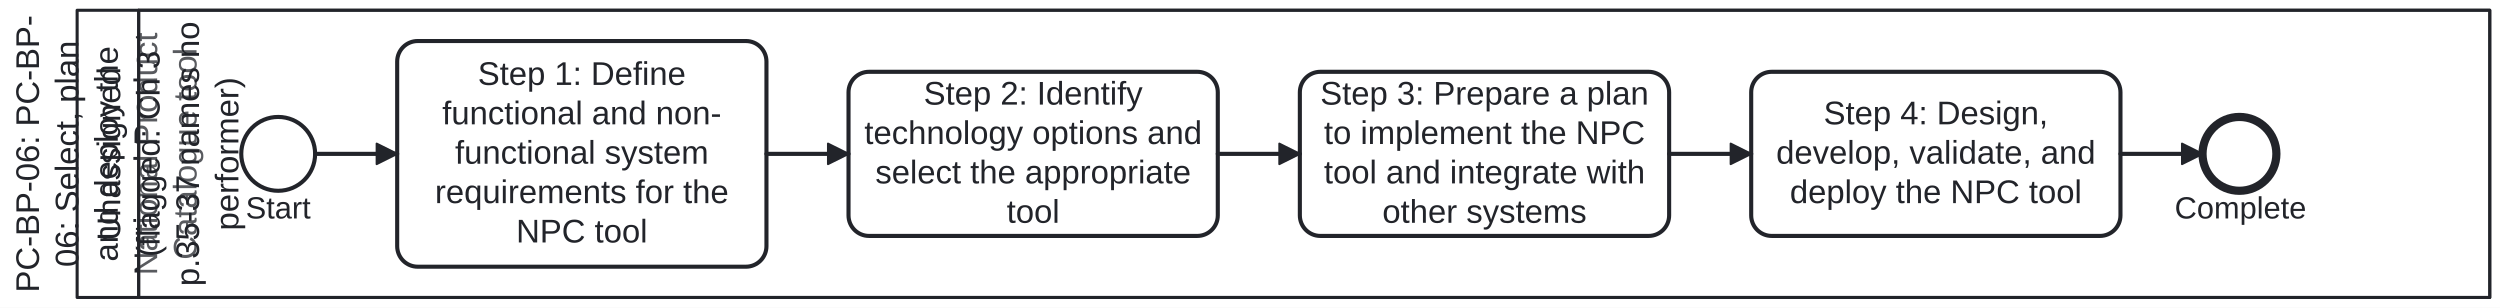
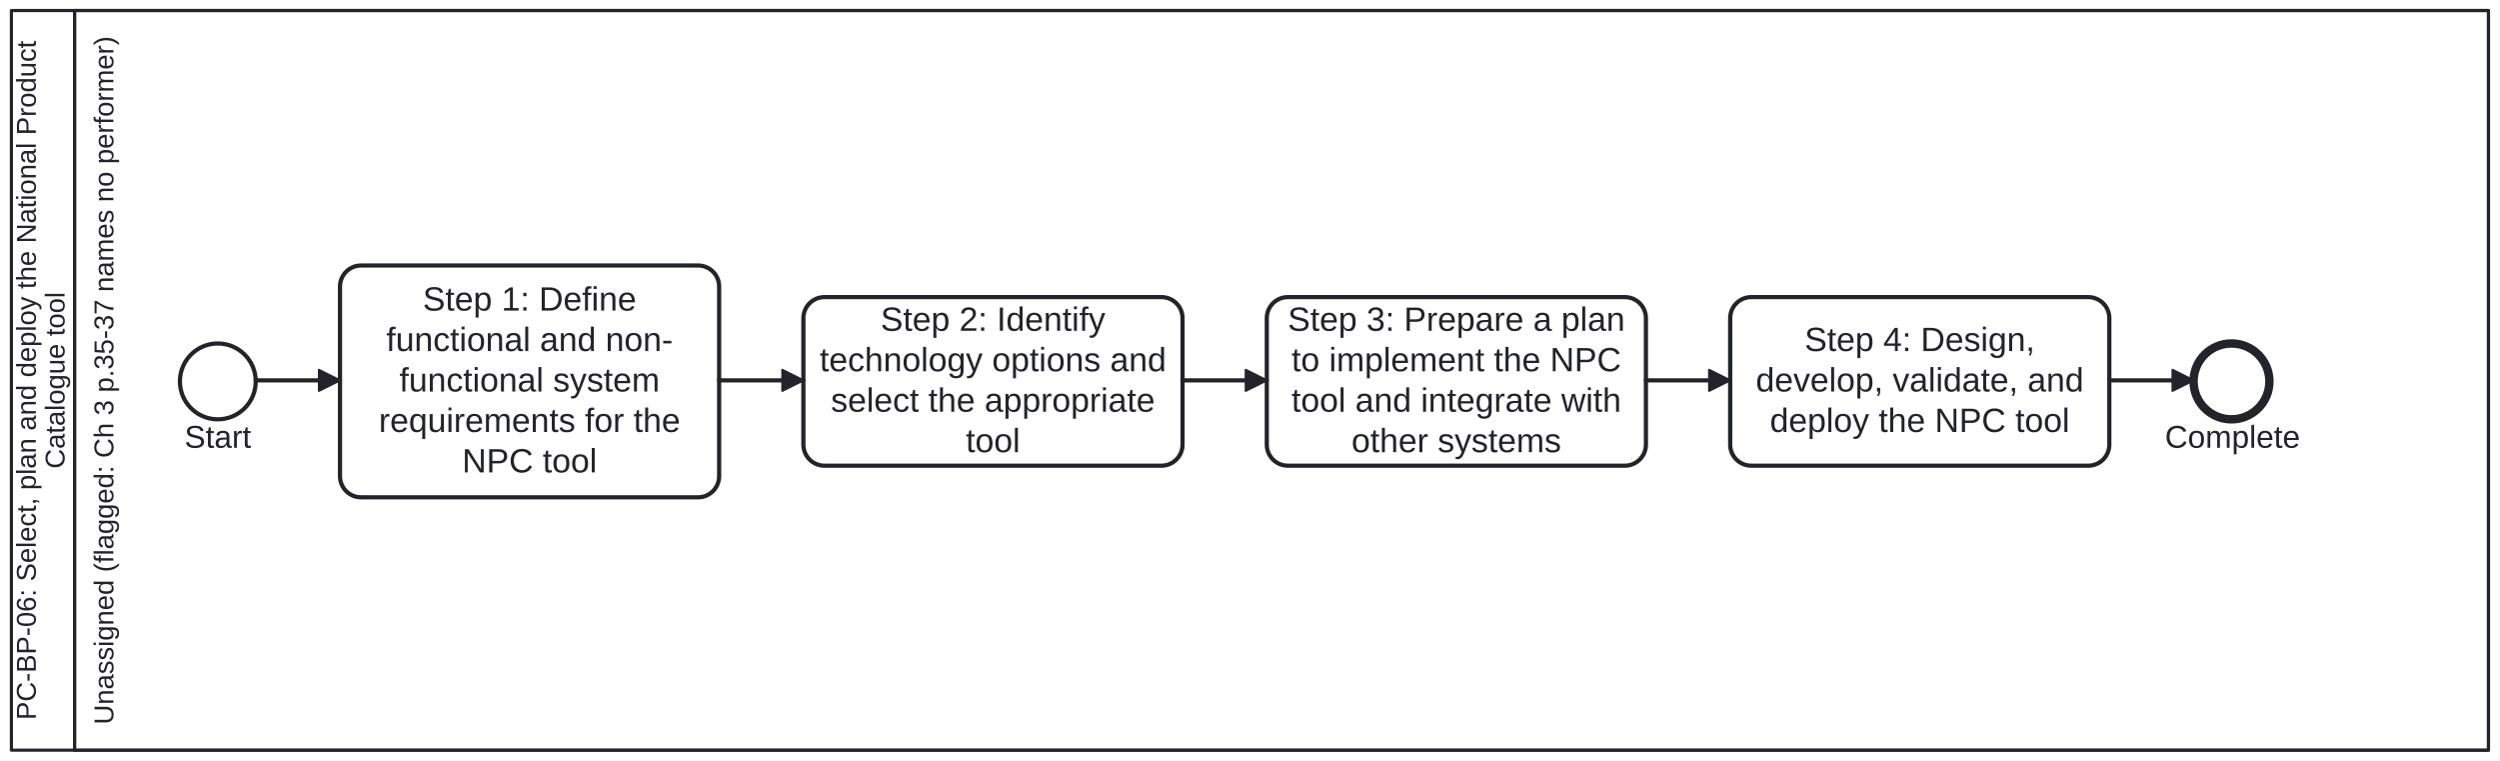
- <svg xmlns="http://www.w3.org/2000/svg" width="100%" style="max-width:100%;height:auto" viewBox="62.4 55 1218.6 150" version="1.1">
-   <rect x="62.4" y="55" width="1218.6" height="150" fill="#ffffff" />
+ <svg xmlns="http://www.w3.org/2000/svg" width="100%" style="max-width:100%;height:auto" viewBox="94.588 55 1186.412 361" version="1.1">
+   <rect x="94.588" y="55" width="1186.412" height="361" fill="#ffffff" />
  <g class="djs-group">
    <g class="djs-element djs-shape" data-element-id="Participant_PC_BP_06" style="display: block;" transform="matrix(1 0 0 1 100 60)">
      <g class="djs-visual">
-         <rect x="0" y="0" width="1176" height="140" rx="0" ry="0" style="stroke-linecap: round; stroke-linejoin: round; stroke: rgb(34, 36, 42); stroke-width: 1.5px; fill: white; fill-opacity: 0.95;" />
-         <path style="fill: none; stroke-linecap: round; stroke-linejoin: round; stroke: rgb(34, 36, 42); stroke-width: 1.5px;" d="M30,0L30,140" />
-         <text lineHeight="1.2" class="djs-label" style="font-family: Arial, sans-serif; font-size: 16px; font-weight: normal; fill: rgb(34, 36, 42);" transform="matrix(-1.83697e-16 -1 1 -1.83697e-16 0 140)">
-           <tspan x="2.43" y="-18.6">PC-BP-06: PC-BP-</tspan>
-           <tspan x="14.852" y="0.6">06: Select, plan </tspan>
-           <tspan x="17.512" y="19.8">and deploy the </tspan>
-           <tspan x="10.855" y="39">National Product </tspan>
-           <tspan x="18.406" y="58.2">Catalogue tool</tspan>
+         <rect x="0" y="0" width="1176" height="351" rx="0" ry="0" style="stroke-linecap: round; stroke-linejoin: round; stroke: rgb(34, 36, 42); stroke-width: 1.5px; fill: white; fill-opacity: 0.95;" />
+         <path style="fill: none; stroke-linecap: round; stroke-linejoin: round; stroke: rgb(34, 36, 42); stroke-width: 1.5px;" d="M30,0L30,351" />
+         <text lineHeight="1.05" class="djs-label" transform="matrix(-1.83697e-16 -1 1 -1.83697e-16 0 351)" style="font-family: Arial, sans-serif; font-size: 13px; font-weight: normal; fill: rgb(34, 36, 42);">
+           <tspan x="14.349" y="11.588">PC-BP-06: Select, plan and deploy the National Product </tspan>
+           <tspan x="133.58" y="25.238">Catalogue tool</tspan>
        </text>
      </g>
-       <rect class="djs-hit djs-hit-all" x="0" y="0" width="1176" height="140" style="fill: none; stroke-opacity: 0; stroke: white; stroke-width: 15px;" />
+       <rect class="djs-hit djs-hit-all" x="0" y="0" width="1176" height="351" style="fill: none; stroke-opacity: 0; stroke: white; stroke-width: 15px;" />
    </g>
    <g class="djs-children">
      <g class="djs-group">
        <g class="djs-element djs-shape" data-element-id="Lane_1" style="display: block;" transform="matrix(1 0 0 1 130 60)">
          <g class="djs-visual">
-             <rect x="0" y="0" width="1146" height="140" rx="0" ry="0" style="stroke-linecap: round; stroke-linejoin: round; stroke: rgb(34, 36, 42); stroke-width: 1.5px; fill: white; fill-opacity: 0.25;" />
-             <text lineHeight="1.2" class="djs-label" style="font-family: Arial, sans-serif; font-size: 16px; font-weight: normal; fill: rgb(34, 36, 42);" transform="matrix(-1.83697e-16 -1 1 -1.83697e-16 0 140)">
-               <tspan x="27.75" y="-9">Unassigned </tspan>
-               <tspan x="19.746" y="10.2">(flagged: Ch 3 </tspan>
-               <tspan x="5.512" y="29.4">p.35-37 names no </tspan>
-               <tspan x="32.66" y="48.6">performer)</tspan>
+             <rect x="0" y="0" width="1146" height="351" rx="0" ry="0" style="stroke-linecap: round; stroke-linejoin: round; stroke: rgb(34, 36, 42); stroke-width: 1.5px; fill: white; fill-opacity: 0.25;" />
+             <text lineHeight="1.05" class="djs-label" transform="matrix(-1.83697e-16 -1 1 -1.83697e-16 0 351)" style="font-family: Arial, sans-serif; font-size: 13px; font-weight: normal; fill: rgb(34, 36, 42);">
+               <tspan x="12.188" y="18.413">Unassigned (flagged: Ch 3 p.35-37 names no performer)</tspan>
            </text>
          </g>
-           <rect class="djs-hit djs-hit-all" x="0" y="0" width="1146" height="140" style="fill: none; stroke-opacity: 0; stroke: white; stroke-width: 15px;" />
+           <rect class="djs-hit djs-hit-all" x="0" y="0" width="1146" height="351" style="fill: none; stroke-opacity: 0; stroke: white; stroke-width: 15px;" />
        </g>
      </g>
      <g class="djs-group">
-         <g class="djs-element djs-shape" data-element-id="StartEvent_1" style="display: block;" transform="matrix(1 0 0 1 180 112)">
+         <g class="djs-element djs-shape" data-element-id="StartEvent_1" style="display: block;" transform="matrix(1 0 0 1 180 218)">
          <g class="djs-visual">
            <circle cx="18" cy="18" r="18" style="stroke-linecap: round; stroke-linejoin: round; stroke: rgb(34, 36, 42); stroke-width: 2px; fill: white; fill-opacity: 0.95;" />
          </g>
          <rect class="djs-hit djs-hit-all" x="0" y="0" width="36" height="36" style="fill: none; stroke-opacity: 0; stroke: white; stroke-width: 15px;" />
        </g>
      </g>
      <g class="djs-group">
-         <g class="djs-element djs-shape" data-element-id="StartEvent_1_label" style="display: block;" transform="matrix(1 0 0 1 182 148)">
+         <g class="djs-element djs-shape" data-element-id="StartEvent_1_label" style="display: block;" transform="matrix(1 0 0 1 182 254)">
          <g class="djs-visual">
            <text lineHeight="1.2" class="djs-label" style="font-family: Arial, sans-serif; font-size: 15px; font-weight: normal; fill: rgb(34, 36, 42);">
              <tspan x="0.161" y="13.5">Start</tspan>
            </text>
          </g>
          <rect class="djs-hit djs-hit-all" x="0" y="0" width="32" height="18" style="fill: none; stroke-opacity: 0; stroke: white; stroke-width: 15px;" />
        </g>
      </g>
      <g class="djs-group">
-         <g class="djs-element djs-shape" data-element-id="Task_1" style="display: block;" transform="matrix(1 0 0 1 256 75)">
+         <g class="djs-element djs-shape" data-element-id="Task_1" style="display: block;" transform="matrix(1 0 0 1 256 181)">
          <g class="djs-visual">
            <rect x="0" y="0" width="180" height="110" rx="10" ry="10" style="stroke-linecap: round; stroke-linejoin: round; stroke: rgb(34, 36, 42); stroke-width: 2px; fill: white; fill-opacity: 0.95;" />
            <text lineHeight="1.2" class="djs-label" style="font-family: Arial, sans-serif; font-size: 16px; font-weight: normal; fill: rgb(34, 36, 42);">
              <tspan x="39.301" y="21.4">Step 1: Define </tspan>
              <tspan x="21.949" y="40.6">functional and non-</tspan>
              <tspan x="28.195" y="59.8">functional system </tspan>
              <tspan x="18.41" y="79">requirements for the </tspan>
              <tspan x="57.988" y="98.2">NPC tool</tspan>
            </text>
          </g>
          <rect class="djs-hit djs-hit-all" x="0" y="0" width="180" height="110" style="fill: none; stroke-opacity: 0; stroke: white; stroke-width: 15px;" />
        </g>
      </g>
      <g class="djs-group">
-         <g class="djs-element djs-shape" data-element-id="Task_2" style="display: block;" transform="matrix(1 0 0 1 476 90)">
+         <g class="djs-element djs-shape" data-element-id="Task_2" style="display: block;" transform="matrix(1 0 0 1 476 196)">
          <g class="djs-visual">
            <rect x="0" y="0" width="180" height="80" rx="10" ry="10" style="stroke-linecap: round; stroke-linejoin: round; stroke: rgb(34, 36, 42); stroke-width: 2px; fill: white; fill-opacity: 0.95;" />
            <text lineHeight="1.2" class="djs-label" style="font-family: Arial, sans-serif; font-size: 16px; font-weight: normal; fill: rgb(34, 36, 42);">
              <tspan x="36.633" y="16">Step 2: Identify </tspan>
              <tspan x="7.715" y="35.2">technology options and </tspan>
              <tspan x="13.062" y="54.4">select the appropriate </tspan>
              <tspan x="77.102" y="73.6">tool</tspan>
            </text>
          </g>
          <rect class="djs-hit djs-hit-all" x="0" y="0" width="180" height="80" style="fill: none; stroke-opacity: 0; stroke: white; stroke-width: 15px;" />
        </g>
      </g>
      <g class="djs-group">
-         <g class="djs-element djs-shape" data-element-id="Task_3" style="display: block;" transform="matrix(1 0 0 1 696 90)">
+         <g class="djs-element djs-shape" data-element-id="Task_3" style="display: block;" transform="matrix(1 0 0 1 696 196)">
          <g class="djs-visual">
            <rect x="0" y="0" width="180" height="80" rx="10" ry="10" style="stroke-linecap: round; stroke-linejoin: round; stroke: rgb(34, 36, 42); stroke-width: 2px; fill: white; fill-opacity: 0.95;" />
            <text lineHeight="1.2" class="djs-label" style="font-family: Arial, sans-serif; font-size: 16px; font-weight: normal; fill: rgb(34, 36, 42);">
              <tspan x="9.945" y="16">Step 3: Prepare a plan</tspan>
              <tspan x="11.746" y="35.2">to implement the NPC </tspan>
              <tspan x="11.727" y="54.4">tool and integrate with</tspan>
              <tspan x="40.207" y="73.6">other systems</tspan>
            </text>
          </g>
          <rect class="djs-hit djs-hit-all" x="0" y="0" width="180" height="80" style="fill: none; stroke-opacity: 0; stroke: white; stroke-width: 15px;" />
        </g>
      </g>
      <g class="djs-group">
-         <g class="djs-element djs-shape" data-element-id="Task_4" style="display: block;" transform="matrix(1 0 0 1 916 90)">
+         <g class="djs-element djs-shape" data-element-id="Task_4" style="display: block;" transform="matrix(1 0 0 1 916 196)">
          <g class="djs-visual">
            <rect x="0" y="0" width="180" height="80" rx="10" ry="10" style="stroke-linecap: round; stroke-linejoin: round; stroke: rgb(34, 36, 42); stroke-width: 2px; fill: white; fill-opacity: 0.95;" />
            <text lineHeight="1.2" class="djs-label" style="font-family: Arial, sans-serif; font-size: 16px; font-weight: normal; fill: rgb(34, 36, 42);">
              <tspan x="35.301" y="25.6">Step 4: Design, </tspan>
              <tspan x="12.164" y="44.8">develop, validate, and </tspan>
              <tspan x="18.848" y="64">deploy the NPC tool</tspan>
            </text>
          </g>
          <rect class="djs-hit djs-hit-all" x="0" y="0" width="180" height="80" style="fill: none; stroke-opacity: 0; stroke: white; stroke-width: 15px;" />
        </g>
      </g>
      <g class="djs-group">
-         <g class="djs-element djs-shape" data-element-id="EndEvent_1" style="display: block;" transform="matrix(1 0 0 1 1136 112)">
+         <g class="djs-element djs-shape" data-element-id="EndEvent_1" style="display: block;" transform="matrix(1 0 0 1 1136 218)">
          <g class="djs-visual">
            <circle cx="18" cy="18" r="18" style="stroke-linecap: round; stroke-linejoin: round; stroke: rgb(34, 36, 42); stroke-width: 4px; fill: white; fill-opacity: 0.95;" />
          </g>
          <rect class="djs-hit djs-hit-all" x="0" y="0" width="36" height="36" style="fill: none; stroke-opacity: 0; stroke: white; stroke-width: 15px;" />
        </g>
      </g>
      <g class="djs-group">
-         <g class="djs-element djs-shape" data-element-id="EndEvent_1_label" style="display: block;" transform="matrix(1 0 0 1 1122 148)">
+         <g class="djs-element djs-shape" data-element-id="EndEvent_1_label" style="display: block;" transform="matrix(1 0 0 1 1122 254)">
          <g class="djs-visual">
            <text lineHeight="1.2" class="djs-label" style="font-family: Arial, sans-serif; font-size: 15px; font-weight: normal; fill: rgb(34, 36, 42);">
              <tspan x="0.402" y="13.5">Complete</tspan>
            </text>
          </g>
          <rect class="djs-hit djs-hit-all" x="0" y="0" width="65" height="18" style="fill: none; stroke-opacity: 0; stroke: white; stroke-width: 15px;" />
        </g>
      </g>
      <g class="djs-group">
        <g class="djs-element djs-connection" data-element-id="Flow_0" style="display: block;">
          <g class="djs-visual">
            <defs>
              <marker id="bpmn-marker-1" viewBox="0 0 20 20" refX="11" refY="10" markerWidth="10" markerHeight="10" orient="auto">
                <path d="M 1 5 L 11 10 L 1 15 Z" style="stroke-linecap: round; stroke-linejoin: round; stroke: rgb(34, 36, 42); stroke-width: 1px; fill: rgb(34, 36, 42);" />
              </marker>
            </defs>
-             <path data-corner-radius="5" style="fill: none; stroke-linecap: round; stroke-linejoin: round; stroke: rgb(34, 36, 42); stroke-width: 2px; marker-end: url('#bpmn-marker-1');" d="M216,130L256,130" />
+             <path data-corner-radius="5" style="fill: none; stroke-linecap: round; stroke-linejoin: round; stroke: rgb(34, 36, 42); stroke-width: 2px; marker-end: url('#bpmn-marker-1');" d="M216,235.5L256,235.5" />
          </g>
-           <path d="M216,130L256,130" class="djs-hit djs-hit-stroke" style="fill: none; stroke-opacity: 0; stroke: white; stroke-width: 15px;" />
+           <path d="M216,235.5L256,235.5" class="djs-hit djs-hit-stroke" style="fill: none; stroke-opacity: 0; stroke: white; stroke-width: 15px;" />
        </g>
      </g>
      <g class="djs-group">
        <g class="djs-element djs-connection" data-element-id="Flow_1" style="display: block;">
          <g class="djs-visual">
            <defs>
              <marker id="bpmn-marker-2" viewBox="0 0 20 20" refX="11" refY="10" markerWidth="10" markerHeight="10" orient="auto">
                <path d="M 1 5 L 11 10 L 1 15 Z" style="stroke-linecap: round; stroke-linejoin: round; stroke: rgb(34, 36, 42); stroke-width: 1px; fill: rgb(34, 36, 42);" />
              </marker>
            </defs>
-             <path data-corner-radius="5" style="fill: none; stroke-linecap: round; stroke-linejoin: round; stroke: rgb(34, 36, 42); stroke-width: 2px; marker-end: url('#bpmn-marker-2');" d="M436,130L476,130" />
+             <path data-corner-radius="5" style="fill: none; stroke-linecap: round; stroke-linejoin: round; stroke: rgb(34, 36, 42); stroke-width: 2px; marker-end: url('#bpmn-marker-2');" d="M436,235.5L476,235.5" />
          </g>
-           <path d="M436,130L476,130" class="djs-hit djs-hit-stroke" style="fill: none; stroke-opacity: 0; stroke: white; stroke-width: 15px;" />
+           <path d="M436,235.5L476,235.5" class="djs-hit djs-hit-stroke" style="fill: none; stroke-opacity: 0; stroke: white; stroke-width: 15px;" />
        </g>
      </g>
      <g class="djs-group">
        <g class="djs-element djs-connection" data-element-id="Flow_2" style="display: block;">
          <g class="djs-visual">
            <defs>
              <marker id="bpmn-marker-3" viewBox="0 0 20 20" refX="11" refY="10" markerWidth="10" markerHeight="10" orient="auto">
                <path d="M 1 5 L 11 10 L 1 15 Z" style="stroke-linecap: round; stroke-linejoin: round; stroke: rgb(34, 36, 42); stroke-width: 1px; fill: rgb(34, 36, 42);" />
              </marker>
            </defs>
-             <path data-corner-radius="5" style="fill: none; stroke-linecap: round; stroke-linejoin: round; stroke: rgb(34, 36, 42); stroke-width: 2px; marker-end: url('#bpmn-marker-3');" d="M656,130L696,130" />
+             <path data-corner-radius="5" style="fill: none; stroke-linecap: round; stroke-linejoin: round; stroke: rgb(34, 36, 42); stroke-width: 2px; marker-end: url('#bpmn-marker-3');" d="M656,235.5L696,235.5" />
          </g>
-           <path d="M656,130L696,130" class="djs-hit djs-hit-stroke" style="fill: none; stroke-opacity: 0; stroke: white; stroke-width: 15px;" />
+           <path d="M656,235.5L696,235.5" class="djs-hit djs-hit-stroke" style="fill: none; stroke-opacity: 0; stroke: white; stroke-width: 15px;" />
        </g>
      </g>
      <g class="djs-group">
        <g class="djs-element djs-connection" data-element-id="Flow_3" style="display: block;">
          <g class="djs-visual">
            <defs>
              <marker id="bpmn-marker-4" viewBox="0 0 20 20" refX="11" refY="10" markerWidth="10" markerHeight="10" orient="auto">
                <path d="M 1 5 L 11 10 L 1 15 Z" style="stroke-linecap: round; stroke-linejoin: round; stroke: rgb(34, 36, 42); stroke-width: 1px; fill: rgb(34, 36, 42);" />
              </marker>
            </defs>
-             <path data-corner-radius="5" style="fill: none; stroke-linecap: round; stroke-linejoin: round; stroke: rgb(34, 36, 42); stroke-width: 2px; marker-end: url('#bpmn-marker-4');" d="M876,130L916,130" />
+             <path data-corner-radius="5" style="fill: none; stroke-linecap: round; stroke-linejoin: round; stroke: rgb(34, 36, 42); stroke-width: 2px; marker-end: url('#bpmn-marker-4');" d="M876,235.5L916,235.5" />
          </g>
-           <path d="M876,130L916,130" class="djs-hit djs-hit-stroke" style="fill: none; stroke-opacity: 0; stroke: white; stroke-width: 15px;" />
+           <path d="M876,235.5L916,235.5" class="djs-hit djs-hit-stroke" style="fill: none; stroke-opacity: 0; stroke: white; stroke-width: 15px;" />
        </g>
      </g>
      <g class="djs-group">
        <g class="djs-element djs-connection" data-element-id="Flow_4" style="display: block;">
          <g class="djs-visual">
            <defs>
              <marker id="bpmn-marker-5" viewBox="0 0 20 20" refX="11" refY="10" markerWidth="10" markerHeight="10" orient="auto">
                <path d="M 1 5 L 11 10 L 1 15 Z" style="stroke-linecap: round; stroke-linejoin: round; stroke: rgb(34, 36, 42); stroke-width: 1px; fill: rgb(34, 36, 42);" />
              </marker>
            </defs>
-             <path data-corner-radius="5" style="fill: none; stroke-linecap: round; stroke-linejoin: round; stroke: rgb(34, 36, 42); stroke-width: 2px; marker-end: url('#bpmn-marker-5');" d="M1096,130L1136,130" />
+             <path data-corner-radius="5" style="fill: none; stroke-linecap: round; stroke-linejoin: round; stroke: rgb(34, 36, 42); stroke-width: 2px; marker-end: url('#bpmn-marker-5');" d="M1096,235.5L1136,235.5" />
          </g>
-           <path d="M1096,130L1136,130" class="djs-hit djs-hit-stroke" style="fill: none; stroke-opacity: 0; stroke: white; stroke-width: 15px;" />
+           <path d="M1096,235.5L1136,235.5" class="djs-hit djs-hit-stroke" style="fill: none; stroke-opacity: 0; stroke: white; stroke-width: 15px;" />
        </g>
      </g>
    </g>
  </g>
</svg>
